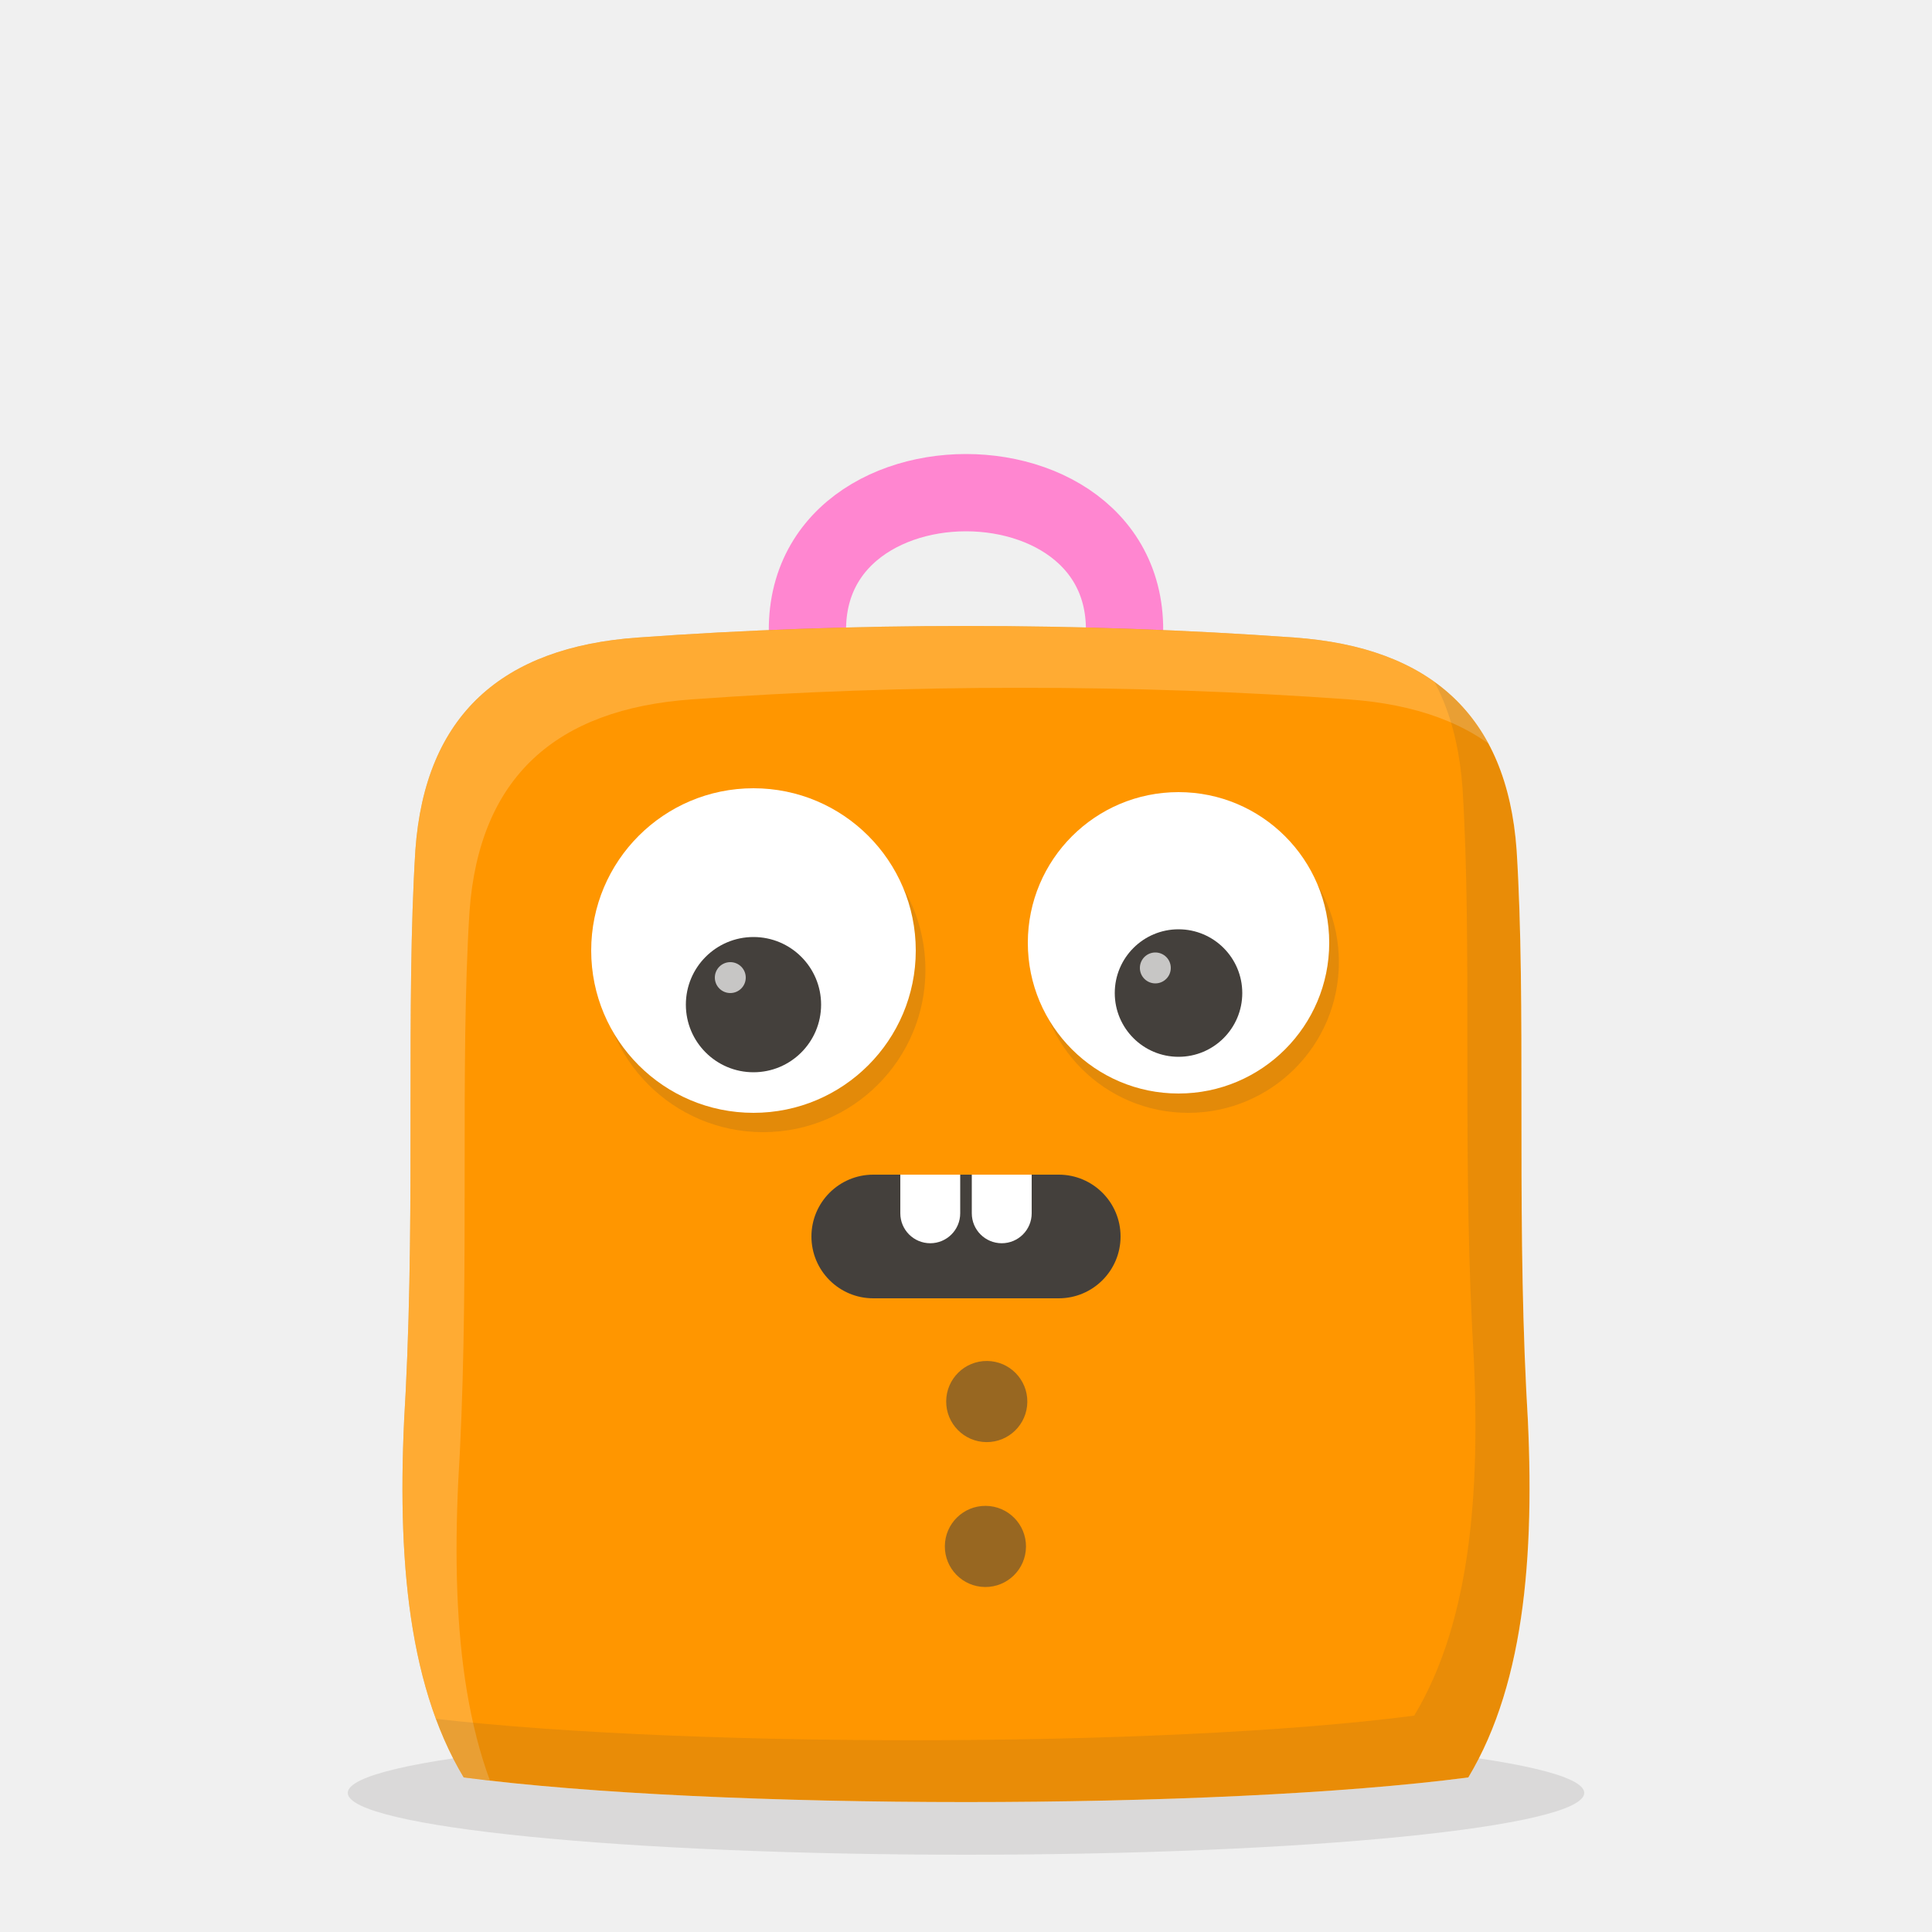
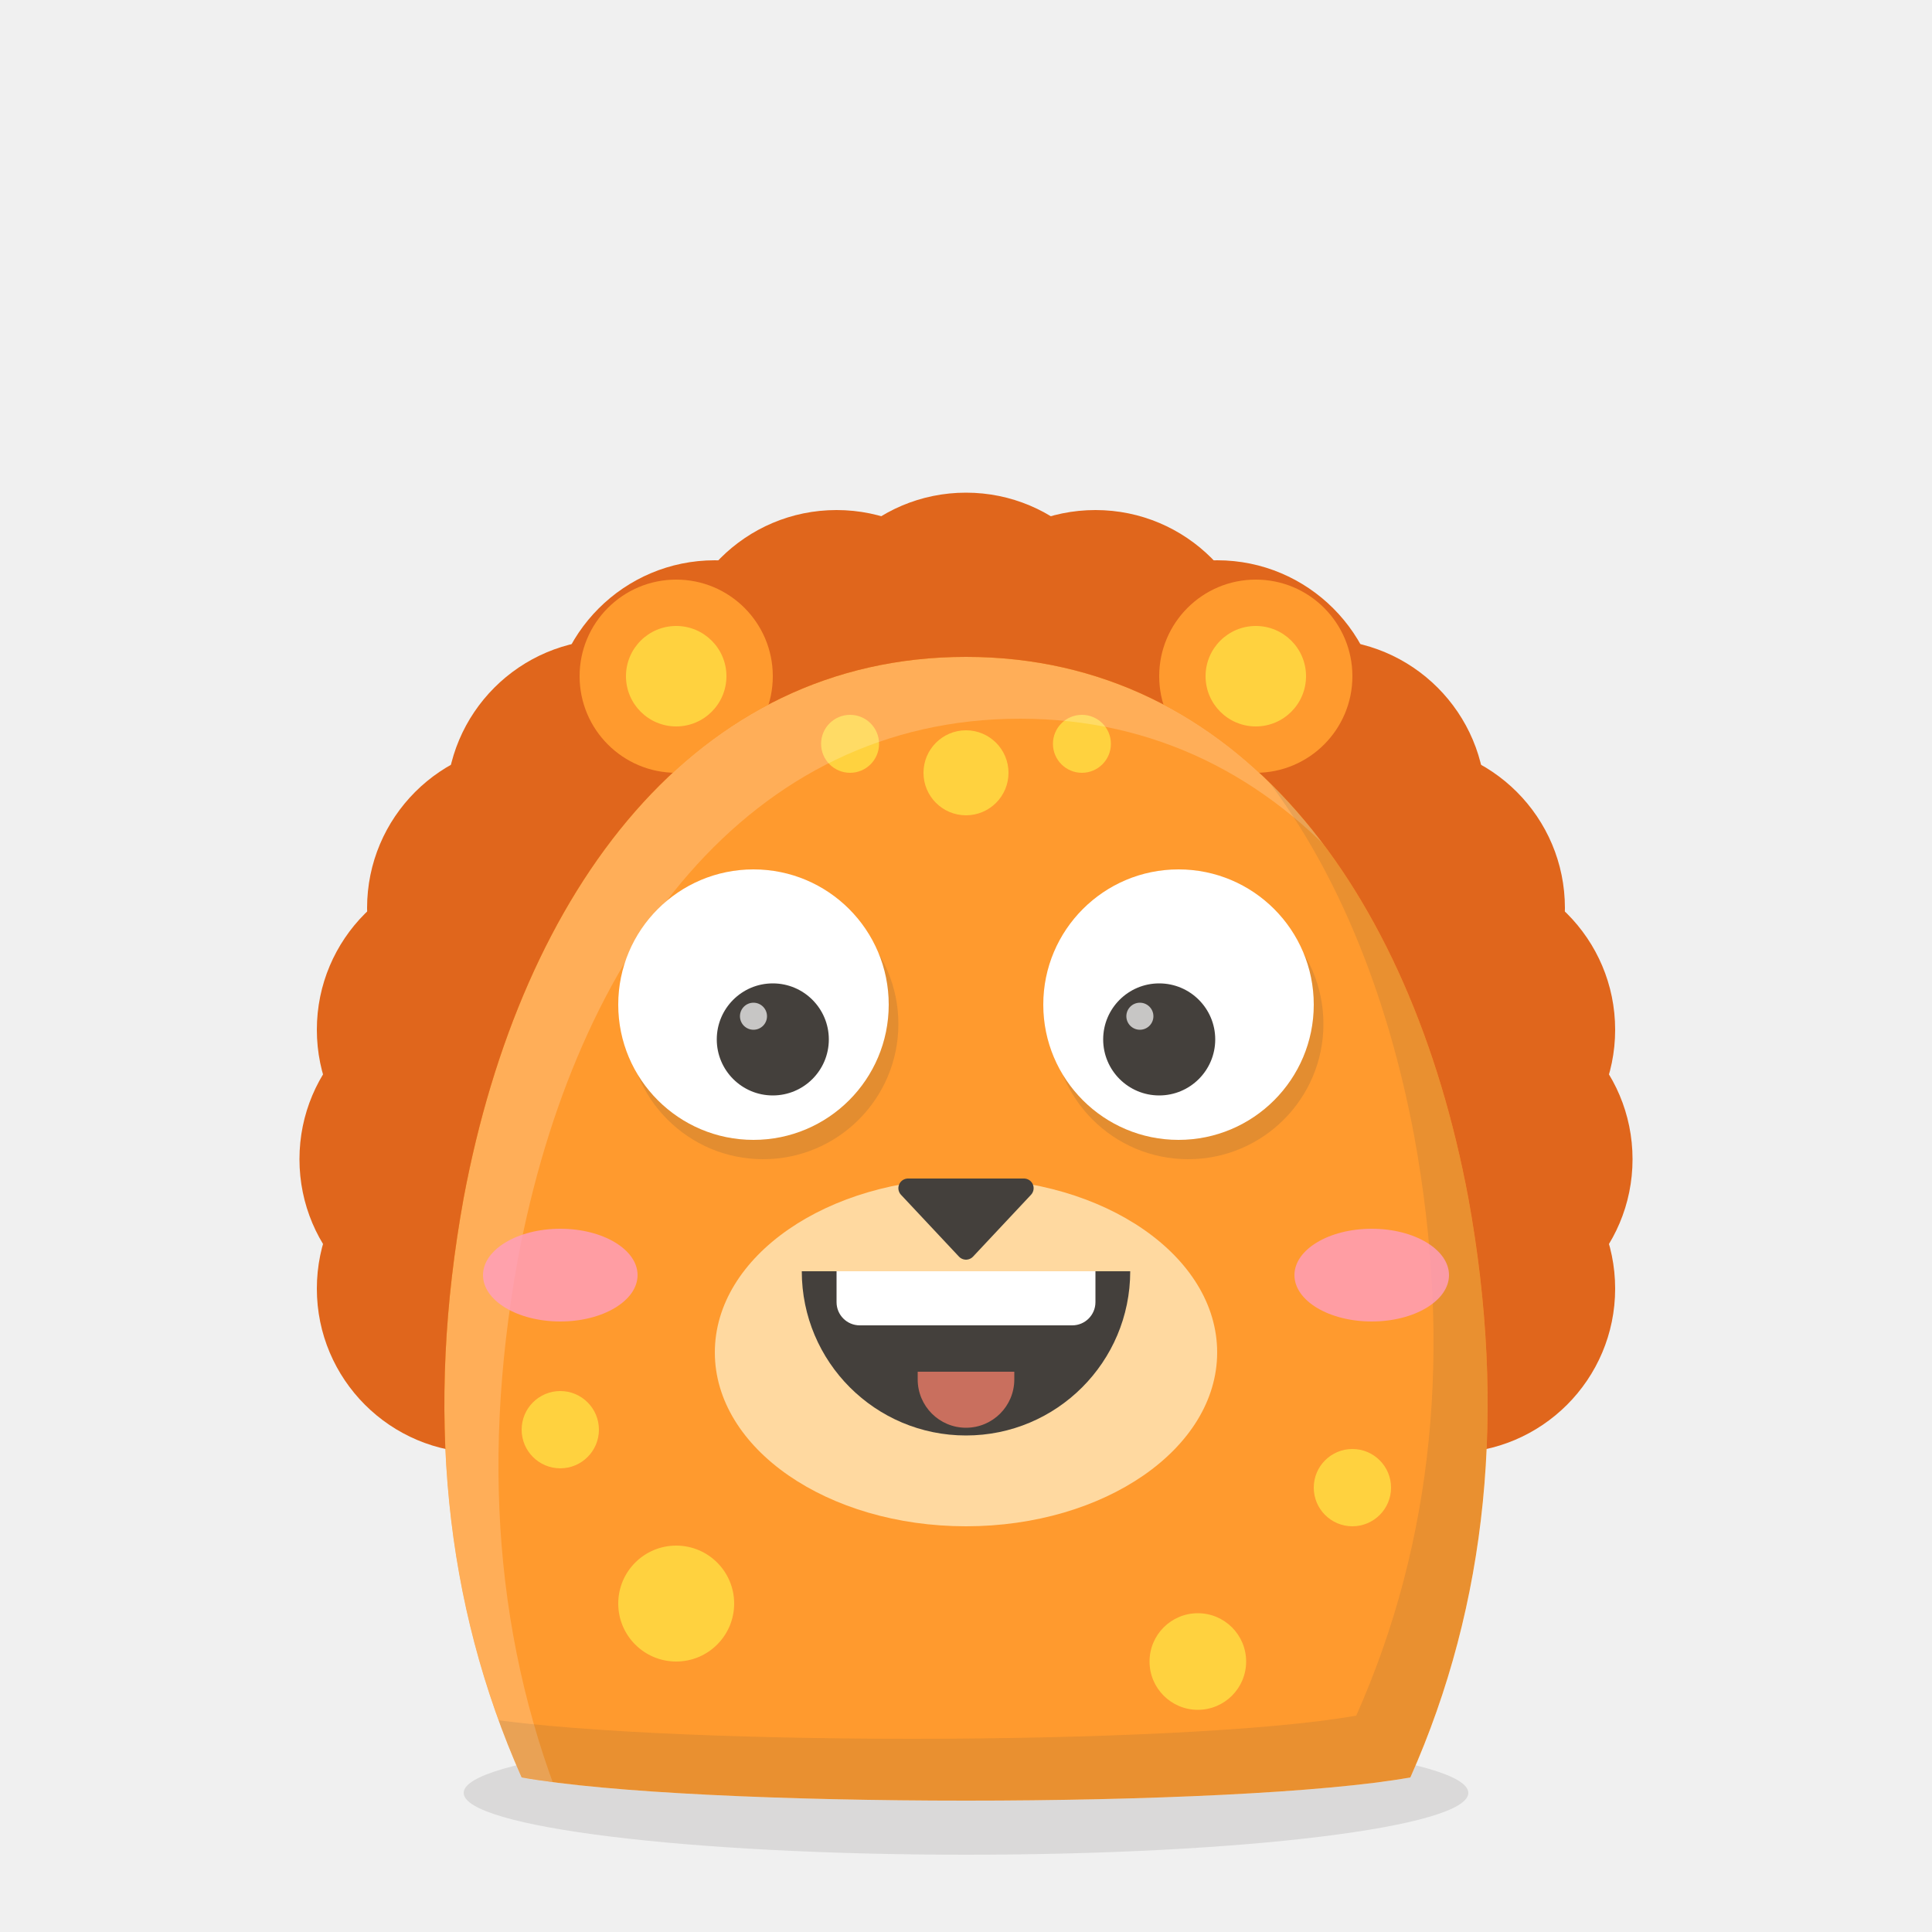
- <svg xmlns="http://www.w3.org/2000/svg" viewBox="0 0 100 100" fill="none" shape-rendering="auto" aria-hidden="true">
+ <svg xmlns="http://www.w3.org/2000/svg" viewBox="0 0 100 100" fill="none" aria-hidden="true">
+   <style>
+     .m-hop{transform-box:fill-box;transform-origin:50% 100%;animation:m-hop 1.2s cubic-bezier(.3,0,.4,1) infinite}
+     .m-shadow{transform-box:fill-box;transform-origin:50% 50%;animation:m-shadow 1.2s cubic-bezier(.3,0,.4,1) infinite}
+     .m-eye{transform-box:fill-box;transform-origin:50% 50%;animation:m-blink 3.6s infinite}
+     .m-mouth{transform-box:fill-box;transform-origin:50% 0;animation:m-grin 1.2s ease-in-out infinite}
+     .m-flick{transform-box:fill-box;transform-origin:100% 50%;animation:m-flick 2.4s ease-in-out infinite}
+     .m-sway{transform-box:fill-box;transform-origin:50% 0;animation:m-sway 1.2s ease-in-out infinite}
+     @keyframes m-hop{0%,100%{transform:translateY(0) scale(1.05,.94)}15%{transform:translateY(0) scale(.96,1.05)}45%{transform:translateY(-7px) rotate(-3deg)}70%{transform:translateY(0) scale(1.03,.96) rotate(2deg)}}
+     @keyframes m-shadow{0%,100%,70%{transform:scale(1)}45%{transform:scale(.72);opacity:.6}}
+     @keyframes m-blink{0%,46%,50%,100%{transform:scaleY(1)}48%{transform:scaleY(.1)}}
+     @keyframes m-grin{0%,100%{transform:scaleY(1)}45%{transform:scaleY(1.2)}}
+     @keyframes m-flick{0%,78%,100%{transform:rotate(0)}86%{transform:rotate(-20deg)}}
+     @keyframes m-sway{0%,100%{transform:rotate(-5deg)}50%{transform:rotate(5deg)}}
+     .m-mane{transform-box:view-box;transform-origin:50px 60px;animation:m-mane 1.2s ease-in-out infinite}
+     @keyframes m-mane{0%,100%{transform:rotate(-4deg) scale(1)}45%{transform:rotate(4deg) scale(1.04)}}
+     @media (prefers-reduced-motion:reduce){*{animation:none!important}}
+   </style>
  <defs>
-     <g id="top-loop-e11aae9b">
-       <path d="M14 30v-9C11.5 9 32.5 9 30 21v9" fill="none" stroke="#ff86d0" stroke-width="4" stroke-linecap="round" />
+     <path id="m-body" d="M27 92c-4-9-5-19-3-30 3-16 12-28 26-28s23 12 26 28c2 11 1 21-3 30-9 1.6-37 1.6-46 0" />
+     <clipPath id="m-clip">
+       <use href="#m-body" />
+     </clipPath>
+     <mask id="m-lit">
+       <use href="#m-body" fill="#fff" />
+       <use href="#m-body" fill="#000" transform="translate(2.8 3.2)" />
+     </mask>
+     <mask id="m-dim">
+       <use href="#m-body" fill="#fff" />
+       <use href="#m-body" fill="#000" transform="translate(-2.8 -3.2)" />
+     </mask>
+   </defs>
+   <ellipse class="m-shadow" cx="50" cy="92.8" rx="26" ry="3.2" fill="#44403c" opacity=".13" />
+   <g class="m-hop">
+     <g class="m-mane" fill="#e0661c">
+       <circle cx="75.1" cy="66.7" r="8.5" />
+       <circle cx="76.0" cy="60.0" r="8.5" />
+       <circle cx="75.1" cy="53.3" r="8.5" />
+       <circle cx="72.5" cy="47.0" r="8.5" />
+       <circle cx="68.4" cy="41.6" r="8.5" />
+       <circle cx="63.0" cy="37.5" r="8.5" />
+       <circle cx="56.7" cy="34.9" r="8.5" />
+       <circle cx="50.0" cy="34.0" r="8.5" />
+       <circle cx="43.3" cy="34.9" r="8.5" />
+       <circle cx="37.0" cy="37.5" r="8.5" />
+       <circle cx="31.6" cy="41.6" r="8.5" />
+       <circle cx="27.5" cy="47.0" r="8.5" />
+       <circle cx="24.9" cy="53.3" r="8.5" />
+       <circle cx="24.0" cy="60.0" r="8.5" />
+       <circle cx="24.9" cy="66.7" r="8.5" />
    </g>
-     <clipPath id="dbclb-cube">
-       <path d="M24 92c-3-5-3.5-12-3-20 .5-10 0-20 .5-28C22 37 26 33.5 33 33c11-.8 23-.8 34 0 7 .5 11 4 11.5 11 .5 8 0 18 .5 28 .5 8 0 15-3 20-13 1.7-39 1.7-52 0" />
-     </clipPath>
-     <g id="pattern-buttons-e11aae9b">
-       <circle cx="15" cy="4" r="2.1" fill="#44403c" opacity=".55" />
-       <circle cx="15" cy="11.5" r="2.1" fill="#44403c" opacity=".55" />
+     <circle cx="35" cy="35" r="5" fill="#ff9a2e" />
+     <circle cx="35" cy="35" r="2.6" fill="#ffd23f" />
+     <circle cx="65" cy="35" r="5" fill="#ff9a2e" />
+     <circle cx="65" cy="35" r="2.6" fill="#ffd23f" />
+     <g clip-path="url(#m-clip)">
+       <rect width="100" height="100" fill="#ff9a2e" />
+       <g fill="#ffd23f">
+         <circle cx="50" cy="40" r="2.2" />
+         <circle cx="44" cy="38.5" r="1.5" />
+         <circle cx="56" cy="38.5" r="1.5" />
+         <circle cx="35" cy="83" r="3" />
+         <circle cx="62" cy="86" r="2.5" />
+         <circle cx="70" cy="77" r="2" />
+         <circle cx="29" cy="74" r="2" />
+       </g>
+       <rect width="100" height="100" fill="#fff" opacity=".2" mask="url(#m-lit)" />
+       <rect width="100" height="100" fill="#44403c" opacity=".12" mask="url(#m-dim)" />
    </g>
-     <g id="eyes-big-e11aae9b">
-       <circle cx="10.5" cy="11.2" r="8.4" fill="#44403c" opacity=".15" />
-       <circle cx="10" cy="10.2" r="8.4" fill="#ffffff" />
-       <g class="dbcl-ep">
-         <circle cx="10" cy="13" r="3.5" fill="#44403c" />
-         <circle cx="8.8" cy="11.6" r=".8" fill="#ffffff" opacity=".7" />
+     <ellipse cx="50" cy="70" rx="13" ry="9" fill="#ffd9a0" />
+     <path d="M47 61.5h6l-3 3.2Z" fill="#44403c" stroke="#44403c" stroke-width="1" stroke-linejoin="round" />
+     <g transform="translate(29 42)">
+       <circle cx="10.5" cy="11" r="7" fill="#44403c" opacity=".15" />
+       <circle cx="32.5" cy="11" r="7" fill="#44403c" opacity=".15" />
+       <circle cx="10" cy="10" r="7" fill="#fff" />
+       <circle cx="32" cy="10" r="7" fill="#fff" />
+       <g class="m-eye">
+         <circle cx="11" cy="11.8" r="2.9" fill="#44403c" />
+         <circle cx="10" cy="10.6" r=".7" fill="#fff" opacity=".7" />
      </g>
-       <circle cx="32.5" cy="10.8" r="7.8" fill="#44403c" opacity=".15" />
-       <circle cx="32" cy="9.8" r="7.8" fill="#ffffff" />
-       <g class="dbcl-ep">
-         <circle cx="32" cy="12.4" r="3.3" fill="#44403c" />
-         <circle cx="30.8" cy="11.1" r=".8" fill="#ffffff" opacity=".7" />
+       <g class="m-eye">
+         <circle cx="31" cy="11.8" r="2.9" fill="#44403c" />
+         <circle cx="30" cy="10.6" r=".7" fill="#fff" opacity=".7" />
      </g>
    </g>
-     <g id="mouth-grin-e11aae9b">
-       <rect x="5" y="2.8" width="16" height="6.4" rx="3.2" fill="#44403c" />
-       <path d="M9.6 2.8h3.1v2a1.55 1.55 0 0 1-3.1 0Zm3.7 0h3.1v2a1.55 1.55 0 0 1-3.1 0Z" fill="#ffffff" />
+     <ellipse cx="29" cy="66" rx="4" ry="2.4" fill="#ff9ec0" opacity=".8" />
+     <ellipse cx="71" cy="66" rx="4" ry="2.4" fill="#ff9ec0" opacity=".8" />
+     <g transform="translate(37 64)">
+       <g class="m-mouth">
+         <path d="M4.5 1.8h17a8.5 8.5 0 0 1-17 0" fill="#44403c" />
+         <path d="M6.3 1.8h13.4v1.6a1.2 1.2 0 0 1-1.2 1.2h-11a1.2 1.2 0 0 1-1.2-1.2Z" fill="#fff" />
+         <path d="M10.5 7h5v.4a2.5 2.5 0 0 1-5 0Z" fill="#c96f5e" />
+       </g>
    </g>
-     <g id="body-cube-e11aae9b">
-       <g class="dbcl-t">
-         <use transform="translate(28 13.5)" href="#top-loop-e11aae9b" />
-       </g>
-       <ellipse cx="50" cy="92.8" rx="32" ry="3.2" fill="#44403c" opacity=".13" />
-       <path d="M24 92c-3-5-3.5-12-3-20 .5-10 0-20 .5-28C22 37 26 33.5 33 33c11-.8 23-.8 34 0 7 .5 11 4 11.5 11 .5 8 0 18 .5 28 .5 8 0 15-3 20-13 1.7-39 1.7-52 0" fill="#ff9600" />
-       <g clip-path="url(#dbclb-cube)">
-         <path d="M24 92c-3-5-3.5-12-3-20 .5-10 0-20 .5-28C22 37 26 33.5 33 33c11-.8 23-.8 34 0 7 .5 11 4 11.5 11 .5 8 0 18 .5 28 .5 8 0 15-3 20-13 1.7-39 1.7-52 0m2.8 3.2c-3-5-3.5-12-3-20 .5-10 0-20 .5-28 .5-7 4.5-10.5 11.5-11 11-.8 23-.8 34 0 7 .5 11 4 11.5 11 .5 8 0 18 .5 28 .5 8 0 15-3 20-13 1.7-39 1.7-52 0" fill="#ffffff" opacity=".2" fill-rule="evenodd" />
-         <path d="M24 92c-3-5-3.5-12-3-20 .5-10 0-20 .5-28C22 37 26 33.5 33 33c11-.8 23-.8 34 0 7 .5 11 4 11.5 11 .5 8 0 18 .5 28 .5 8 0 15-3 20-13 1.7-39 1.7-52 0m-2.8-3.2c-3-5-3.5-12-3-20 .5-10 0-20 .5-28 .5-7 4.5-10.5 11.5-11 11-.8 23-.8 34 0 7 .5 11 4 11.5 11 .5 8 0 18 .5 28 .5 8 0 15-3 20-13 1.7-39 1.7-52 0" fill="#44403c" opacity=".12" fill-rule="evenodd" />
-       </g>
-       <use transform="translate(35 69) translate(1.03737, -0.45667) rotate(0.5308, 15, 8)" href="#pattern-buttons-e11aae9b" />
-       <use transform="translate(29 39)" href="#eyes-big-e11aae9b" />
-       <use transform="translate(37 58)" href="#mouth-grin-e11aae9b" />
-     </g>
-     <g id="animation-none-e11aae9b" />
-     <clipPath id="clip-e11aae9b">
-       <rect width="100" height="100" rx="0" ry="0" />
-     </clipPath>
-   </defs>
-   <g clip-path="url(#clip-e11aae9b)">
-     <g class="dbcl-c">
-       <use href="#body-cube-e11aae9b" />
-     </g>
-     <use href="#animation-none-e11aae9b" />
  </g>
</svg>
